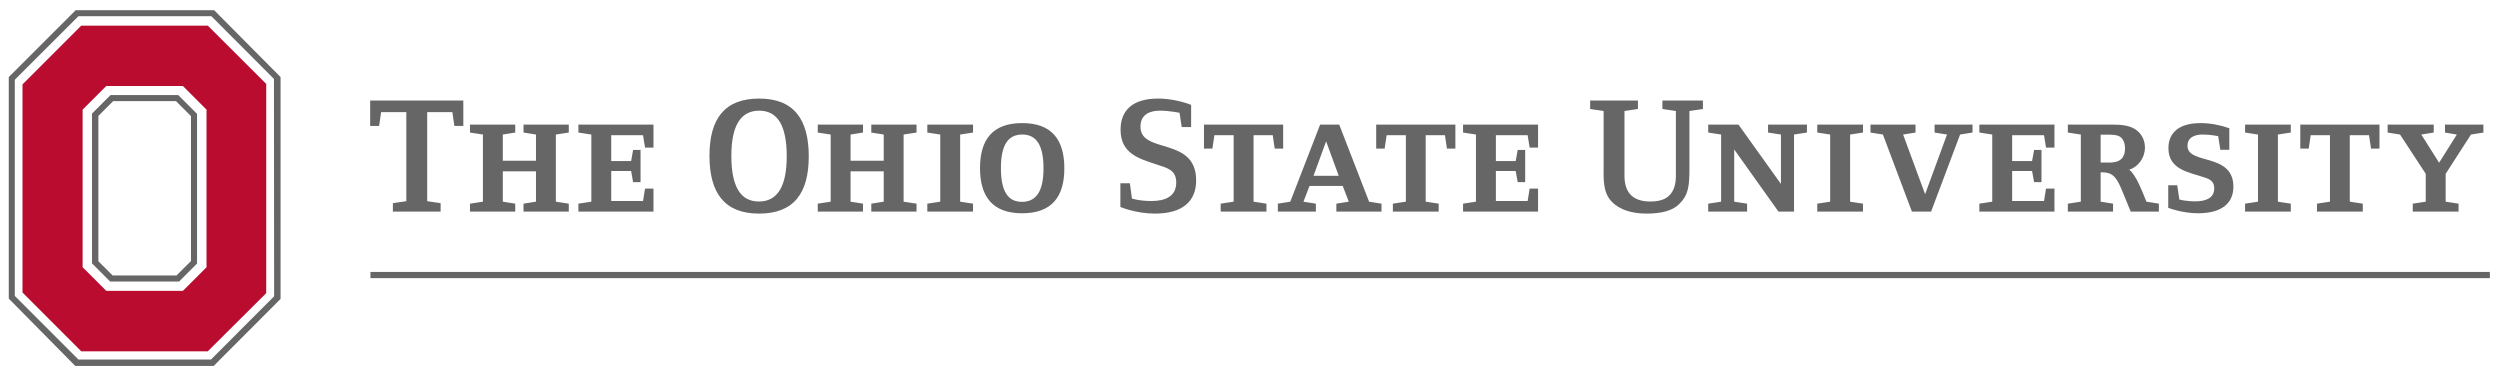
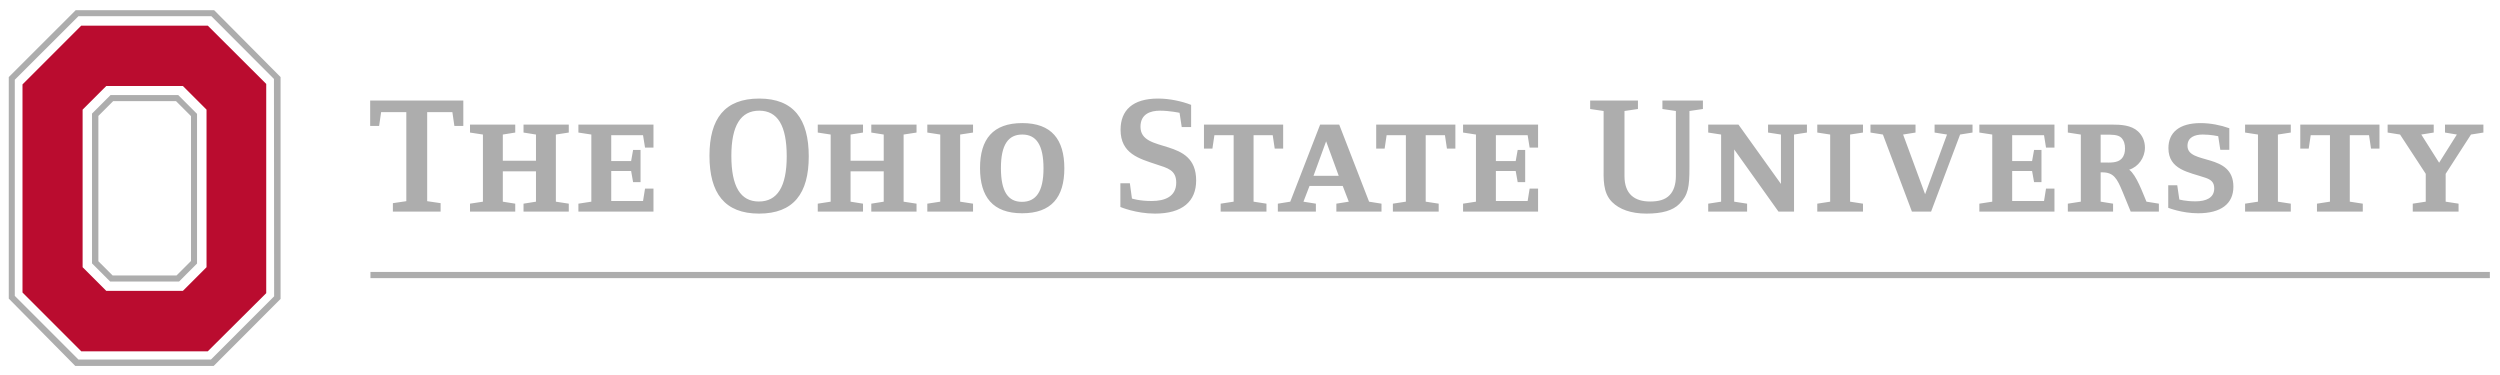
<svg xmlns="http://www.w3.org/2000/svg" height="39.513" viewBox="0 0 263.611 39.513" width="263.61">
  <g transform="matrix(1.25 0 0 -1.25 -473.39 966.5)">
    <g>
      <path d="m401.17 766.12-4.93 4.917h-10.675l-4.955-4.958v-17.553l4.955-4.96h10.675l4.93 4.905v17.649zm-15.489-2.169 1.995 1.994h6.464l1.994-1.994v-13.292l-1.994-1.995h-6.464l-1.995 1.995v13.292z" fill="#ba0c2f" />
-       <path d="m7.986 1.072l-7.059 7.055 0 23.359 7.01 7.098h14.598l7.052-7.064v-23.395l-7.006-7.053h-14.596zm14.305 0.637l6.598 6.615 0.019 22.922-6.662 6.664h-13.974l-6.71-6.713v-22.785l6.709-6.701 14.02-0.002zm-10.633 8.316l-1.953 1.952v15.796l1.91 1.911h7.272l1.892-1.895v-15.783l-1.98-1.981h-7.141zm68.399 0.368c-3.637 0-5.245 2.115-5.245 6.031 0 3.932 1.591 6.099 5.227 6.099s5.242-2.115 5.242-6.031c0-3.932-1.589-6.099-5.224-6.099zm42.053 0c-2.68 0-3.95 1.242-3.95 3.287 0 2.516 1.94 3.041 3.77 3.652 1.16 0.385 2.1 0.578 2.1 1.924 0 1.485-1.22 1.939-2.59 1.939-1.33 0-2.08-0.261-2.08-0.261l-0.22-1.61h-1v2.5s1.63 0.699 3.65 0.699c2.9 0 4.34-1.294 4.34-3.496 0-4.667-5.87-2.743-5.87-5.662 0-1.346 1.04-1.695 2.06-1.695 1.01 0 2.06 0.226 2.06 0.226l0.23 1.504h0.99v-2.343c-0.99-0.384-2.27-0.664-3.49-0.664zm-83.075 0.211v2.673h0.944l0.21-1.451h2.657v9.387l-1.416 0.209v0.892h5.033v-0.892l-1.416-0.209v-9.387h2.656l0.211 1.451h0.943v-2.673h-9.822zm128.64 0v0.89l1.42 0.209v5.82c0 1.294-0.11 2.782 0.89 3.778 0.77 0.769 1.99 1.222 3.63 1.222 1.66 0 2.78-0.332 3.46-1.013 0.95-0.945 1.07-1.82 1.07-3.828v-5.979l1.42-0.209v-0.89h-4.27v0.89l1.42 0.209v6.854c0 0.89-0.23 1.571-0.65 2.007-0.47 0.508-1.19 0.684-2.06 0.684-1.64 0-2.71-0.769-2.71-2.691v-6.854l1.42-0.209v-0.89h-5.04zm-155.74 0.06h6.627l1.58 1.58v15.277l-1.522 1.522h-6.746l-1.498-1.496v-15.324l1.559-1.559zm68.123 1.006c1.94 0 2.9 1.572 2.9 4.807 0 3.215-0.994 4.771-2.936 4.771-1.94 0-2.902-1.574-2.902-4.809 0-3.215 0.998-4.769 2.938-4.769zm27.733 1.309c-3.09 0-4.45 1.698-4.45 4.738 0 3.041 1.34 4.771 4.44 4.771 3.09 0 4.45-1.694 4.45-4.736 0-3.04-1.34-4.773-4.44-4.773zm124.25 0.001c-2.25 0-3.39 0.995-3.39 2.639 0 2.29 2.17 2.534 3.86 3.111 0.58 0.193 0.97 0.438 0.97 1.137 0 0.996-0.86 1.363-1.98 1.363-1.03 0-1.7-0.191-1.7-0.191l-0.22-1.504h-0.95v2.377s1.44 0.576 3.15 0.576c2.43 0 3.72-1.014 3.72-2.797 0-3.635-4.84-2.271-4.84-4.316 0-0.891 0.75-1.189 1.61-1.189s1.63 0.175 1.63 0.175l0.22 1.432h0.95v-2.272c-0.93-0.332-2-0.541-3.03-0.541zm-182.48 0.157v0.84l1.363 0.209v7.08l-1.363 0.209v0.839h4.771v-0.839l-1.31-0.209v-3.2h3.496v3.2l-1.313 0.209v0.839h4.772v-0.839l-1.362-0.209v-7.08l1.362-0.209v-0.84h-4.772v0.84l1.313 0.209v2.761h-3.496v-2.761l1.31-0.209v-0.84h-4.771zm11.431 0v0.84l1.364 0.209v7.08l-1.364 0.209v0.839h7.916v-2.429h-0.89l-0.211 1.31h-3.354v-3.164h2.098l0.207 1.172h0.787v-3.392h-0.787l-0.207 1.171h-2.098v-2.726h3.354l0.211 1.31h0.89v-2.429h-7.916zm25.239 0v0.84l1.361 0.209v7.08l-1.361 0.209v0.839h4.771v-0.839l-1.312-0.209v-3.2h3.496v3.2l-1.311 0.209v0.839h4.772v-0.839l-1.364-0.209v-7.08l1.364-0.209v-0.84h-4.772v0.84l1.311 0.209v2.761h-3.496v-2.761l1.312-0.209v-0.84h-4.771zm11.552 0v0.84l1.364 0.209v7.08l-1.364 0.209v0.839h4.821v-0.839l-1.36-0.209v-7.08l1.36-0.209v-0.84h-4.821zm29.171 0v2.535h0.89l0.21-1.416h2.03v7.008l-1.37 0.211v0.839h4.83v-0.839l-1.36-0.211v-7.008h2.02l0.21 1.416h0.89v-2.535h-8.35zm12.25 0l-3.15 8.129-1.31 0.209v0.839h4.01v-0.839l-1.31-0.209 0.64-1.661h3.5l0.64 1.661-1.31 0.209v0.839h4.76v-0.839l-1.31-0.209-3.15-8.129h-2.01zm5.91 0v2.535h0.89l0.21-1.416h2.03v7.008l-1.37 0.211v0.839h4.83v-0.839l-1.37-0.211v-7.008h2.03l0.21 1.416h0.89v-2.535h-8.35zm9.16 0v0.84l1.36 0.209v7.08l-1.36 0.209v0.839h7.91v-2.429h-0.89l-0.21 1.31h-3.35v-3.164h2.09l0.21 1.172h0.79v-3.392h-0.79l-0.21 1.171h-2.09v-2.726h3.35l0.21 1.31h0.89v-2.429h-7.91zm25.85 0v0.84l1.36 0.209v7.08l-1.36 0.209v0.839h4.1v-0.839l-1.36-0.209v-5.508l4.67 6.556h1.64v-8.128l1.36-0.209v-0.84h-4.1v0.84l1.36 0.209v5.209l-4.48-6.258h-3.19zm11.5 0v0.84l1.36 0.209v7.08l-1.36 0.209v0.839h4.82v-0.839l-1.36-0.209v-7.08l1.36-0.209v-0.84h-4.82zm5.61 0v0.84l1.31 0.209 3.06 8.128h2.02l3.06-8.128 1.31-0.209v-0.84h-4v0.84l1.31 0.209-2.31 6.293-2.32-6.293 1.31-0.209v-0.84h-4.75zm11.48 0v0.84l1.36 0.209v7.08l-1.36 0.209v0.839h7.92v-2.429h-0.89l-0.21 1.31h-3.36v-3.164h2.1l0.21 1.172h0.78v-3.392h-0.78l-0.21 1.171h-2.1v-2.726h3.36l0.21 1.31h0.89v-2.429h-7.92zm9.33 0v0.84l1.37 0.211v7.076l-1.37 0.211v0.839h4.77v-0.839l-1.31-0.211v-3.092h0.16c1.22 0 1.57 0.646 2.15 2.045l0.86 2.097h2.97v-0.839l-1.31-0.211c-0.39-0.908-1.05-2.796-1.82-3.371 0.96-0.299 1.66-1.26 1.66-2.327 0-0.681-0.26-1.275-0.73-1.712-0.72-0.665-1.82-0.717-2.77-0.717h-4.63zm18.69 0v0.84l1.36 0.209v7.08l-1.36 0.209v0.839h4.82v-0.839l-1.36-0.209v-7.08l1.36-0.209v-0.84h-4.82zm5.82 0v2.535h0.89l0.21-1.416h2.03v7.008l-1.37 0.211v0.839h4.83v-0.839l-1.37-0.211v-7.008h2.03l0.21 1.416h0.89v-2.535h-8.35zm9.21 0v0.84l1.31 0.209 2.71 4.142v2.938l-1.37 0.209v0.839h4.83v-0.839l-1.36-0.209v-2.938l2.67-4.142 1.31-0.209v-0.84h-4.05v0.84l1.25 0.209-1.87 2.972-1.88-2.972 1.31-0.209v-0.84h-4.86zm-143.97 1.049c1.47 0 2.24 1.083 2.24 3.566 0 2.465-0.8 3.531-2.27 3.531s-2.22-1.084-2.22-3.566c0-2.464 0.78-3.531 2.25-3.531zm113.71 0.017h0.62c0.47 0 1.22-0.034 1.57 0.332 0.29 0.315 0.38 0.7 0.38 1.102s-0.07 0.77-0.35 1.084c-0.43 0.488-1.26 0.418-1.85 0.418h-0.37v-2.936zm-81.67 0.699l1.33 3.637h-2.66l1.33-3.637zm-100.77 13.772v0.654h223.48v-0.654h-223.48z" transform="matrix(.8 0 0 -.8 378.71 773.2)" fill="#666" />
+       <path d="m7.986 1.072l-7.059 7.055 0 23.359 7.01 7.098h14.598l7.052-7.064v-23.395l-7.006-7.053h-14.596zm14.305 0.637l6.598 6.615 0.019 22.922-6.662 6.664h-13.974l-6.71-6.713v-22.785l6.709-6.701 14.02-0.002zm-10.633 8.316l-1.953 1.952v15.796l1.91 1.911h7.272l1.892-1.895v-15.783l-1.98-1.981h-7.141zm68.399 0.368c-3.637 0-5.245 2.115-5.245 6.031 0 3.932 1.591 6.099 5.227 6.099s5.242-2.115 5.242-6.031c0-3.932-1.589-6.099-5.224-6.099zm42.053 0c-2.68 0-3.95 1.242-3.95 3.287 0 2.516 1.94 3.041 3.77 3.652 1.16 0.385 2.1 0.578 2.1 1.924 0 1.485-1.22 1.939-2.59 1.939-1.33 0-2.08-0.261-2.08-0.261l-0.22-1.61h-1v2.5s1.63 0.699 3.65 0.699c2.9 0 4.34-1.294 4.34-3.496 0-4.667-5.87-2.743-5.87-5.662 0-1.346 1.04-1.695 2.06-1.695 1.01 0 2.06 0.226 2.06 0.226l0.23 1.504h0.99v-2.343c-0.99-0.384-2.27-0.664-3.49-0.664zm-83.075 0.211v2.673h0.944l0.21-1.451h2.657v9.387l-1.416 0.209v0.892h5.033v-0.892l-1.416-0.209v-9.387h2.656l0.211 1.451h0.943v-2.673h-9.822zm128.64 0v0.89l1.42 0.209v5.82c0 1.294-0.11 2.782 0.89 3.778 0.77 0.769 1.99 1.222 3.63 1.222 1.66 0 2.78-0.332 3.46-1.013 0.95-0.945 1.07-1.82 1.07-3.828v-5.979l1.42-0.209v-0.89h-4.27v0.89l1.42 0.209v6.854c0 0.89-0.23 1.571-0.65 2.007-0.47 0.508-1.19 0.684-2.06 0.684-1.64 0-2.71-0.769-2.71-2.691v-6.854l1.42-0.209v-0.89h-5.04zm-155.74 0.06h6.627l1.58 1.58v15.277l-1.522 1.522h-6.746l-1.498-1.496v-15.324l1.559-1.559zm68.123 1.006c1.94 0 2.9 1.572 2.9 4.807 0 3.215-0.994 4.771-2.936 4.771-1.94 0-2.902-1.574-2.902-4.809 0-3.215 0.998-4.769 2.938-4.769zm27.733 1.309c-3.09 0-4.45 1.698-4.45 4.738 0 3.041 1.34 4.771 4.44 4.771 3.09 0 4.45-1.694 4.45-4.736 0-3.04-1.34-4.773-4.44-4.773zm124.25 0.001c-2.25 0-3.39 0.995-3.39 2.639 0 2.29 2.17 2.534 3.86 3.111 0.58 0.193 0.97 0.438 0.97 1.137 0 0.996-0.86 1.363-1.98 1.363-1.03 0-1.7-0.191-1.7-0.191l-0.22-1.504h-0.95v2.377s1.44 0.576 3.15 0.576c2.43 0 3.72-1.014 3.72-2.797 0-3.635-4.84-2.271-4.84-4.316 0-0.891 0.75-1.189 1.61-1.189s1.63 0.175 1.63 0.175l0.22 1.432h0.95v-2.272c-0.93-0.332-2-0.541-3.03-0.541zm-182.48 0.157v0.84l1.363 0.209v7.08l-1.363 0.209v0.839h4.771v-0.839l-1.31-0.209v-3.2h3.496v3.2l-1.313 0.209v0.839h4.772v-0.839l-1.362-0.209v-7.08l1.362-0.209v-0.84h-4.772v0.84l1.313 0.209v2.761h-3.496v-2.761l1.31-0.209v-0.84h-4.771zm11.431 0v0.84l1.364 0.209v7.08l-1.364 0.209v0.839h7.916v-2.429h-0.89l-0.211 1.31h-3.354v-3.164h2.098l0.207 1.172h0.787v-3.392h-0.787l-0.207 1.171h-2.098v-2.726h3.354l0.211 1.31h0.89v-2.429h-7.916zm25.239 0v0.84l1.361 0.209v7.08l-1.361 0.209v0.839h4.771v-0.839l-1.312-0.209v-3.2h3.496v3.2l-1.311 0.209v0.839h4.772v-0.839l-1.364-0.209v-7.08l1.364-0.209v-0.84h-4.772v0.84l1.311 0.209v2.761h-3.496v-2.761l1.312-0.209v-0.84h-4.771zm11.552 0v0.84l1.364 0.209v7.08l-1.364 0.209v0.839h4.821v-0.839l-1.36-0.209v-7.08l1.36-0.209v-0.84h-4.821zm29.171 0v2.535h0.89l0.21-1.416h2.03v7.008l-1.37 0.211v0.839h4.83v-0.839l-1.36-0.211v-7.008h2.02l0.21 1.416h0.89v-2.535h-8.35zm12.25 0l-3.15 8.129-1.31 0.209v0.839h4.01v-0.839l-1.31-0.209 0.64-1.661h3.5l0.64 1.661-1.31 0.209v0.839h4.76v-0.839l-1.31-0.209-3.15-8.129h-2.01zm5.91 0v2.535h0.89l0.21-1.416h2.03v7.008l-1.37 0.211v0.839h4.83v-0.839l-1.37-0.211v-7.008h2.03l0.21 1.416h0.89v-2.535h-8.35zm9.16 0v0.84l1.36 0.209v7.08l-1.36 0.209v0.839h7.91v-2.429h-0.89l-0.21 1.31h-3.35v-3.164h2.09l0.21 1.172h0.79v-3.392h-0.79l-0.21 1.171h-2.09v-2.726h3.35l0.21 1.31h0.89v-2.429h-7.91zm25.85 0v0.84l1.36 0.209v7.08l-1.36 0.209v0.839h4.1v-0.839l-1.36-0.209v-5.508l4.67 6.556h1.64v-8.128l1.36-0.209v-0.84h-4.1v0.84l1.36 0.209v5.209l-4.48-6.258h-3.19zm11.5 0v0.84l1.36 0.209v7.08l-1.36 0.209v0.839h4.82v-0.839l-1.36-0.209v-7.08l1.36-0.209v-0.84h-4.82zm5.61 0v0.84l1.31 0.209 3.06 8.128h2.02l3.06-8.128 1.31-0.209v-0.84h-4v0.84l1.31 0.209-2.31 6.293-2.32-6.293 1.31-0.209v-0.84h-4.75zm11.48 0v0.84l1.36 0.209v7.08l-1.36 0.209v0.839h7.92v-2.429h-0.89l-0.21 1.31h-3.36v-3.164h2.1l0.21 1.172h0.78v-3.392h-0.78l-0.21 1.171h-2.1v-2.726h3.36l0.21 1.31h0.89v-2.429h-7.92zm9.33 0v0.84l1.37 0.211v7.076l-1.37 0.211v0.839h4.77v-0.839l-1.31-0.211v-3.092h0.16c1.22 0 1.57 0.646 2.15 2.045l0.86 2.097h2.97v-0.839l-1.31-0.211c-0.39-0.908-1.05-2.796-1.82-3.371 0.96-0.299 1.66-1.26 1.66-2.327 0-0.681-0.26-1.275-0.73-1.712-0.72-0.665-1.82-0.717-2.77-0.717h-4.63zm18.69 0v0.84l1.36 0.209v7.08l-1.36 0.209v0.839h4.82v-0.839l-1.36-0.209v-7.08l1.36-0.209v-0.84h-4.82zm5.82 0v2.535h0.89l0.21-1.416h2.03v7.008l-1.37 0.211v0.839h4.83v-0.839l-1.37-0.211v-7.008h2.03l0.21 1.416h0.89v-2.535h-8.35zm9.21 0v0.84l1.31 0.209 2.71 4.142v2.938l-1.37 0.209v0.839h4.83v-0.839l-1.36-0.209v-2.938l2.67-4.142 1.31-0.209v-0.84h-4.05v0.84l1.25 0.209-1.87 2.972-1.88-2.972 1.31-0.209v-0.84h-4.86zm-143.97 1.049c1.47 0 2.24 1.083 2.24 3.566 0 2.465-0.8 3.531-2.27 3.531s-2.22-1.084-2.22-3.566c0-2.464 0.78-3.531 2.25-3.531zm113.71 0.017h0.62c0.47 0 1.22-0.034 1.57 0.332 0.29 0.315 0.38 0.7 0.38 1.102s-0.07 0.77-0.35 1.084c-0.43 0.488-1.26 0.418-1.85 0.418h-0.37v-2.936zm-81.67 0.699l1.33 3.637h-2.66l1.33-3.637zm-100.77 13.772v0.654h223.48v-0.654h-223.48z" transform="matrix(.8 0 0 -.8 378.71 773.2)" fill="#ADADAD" />
    </g>
  </g>
</svg>
